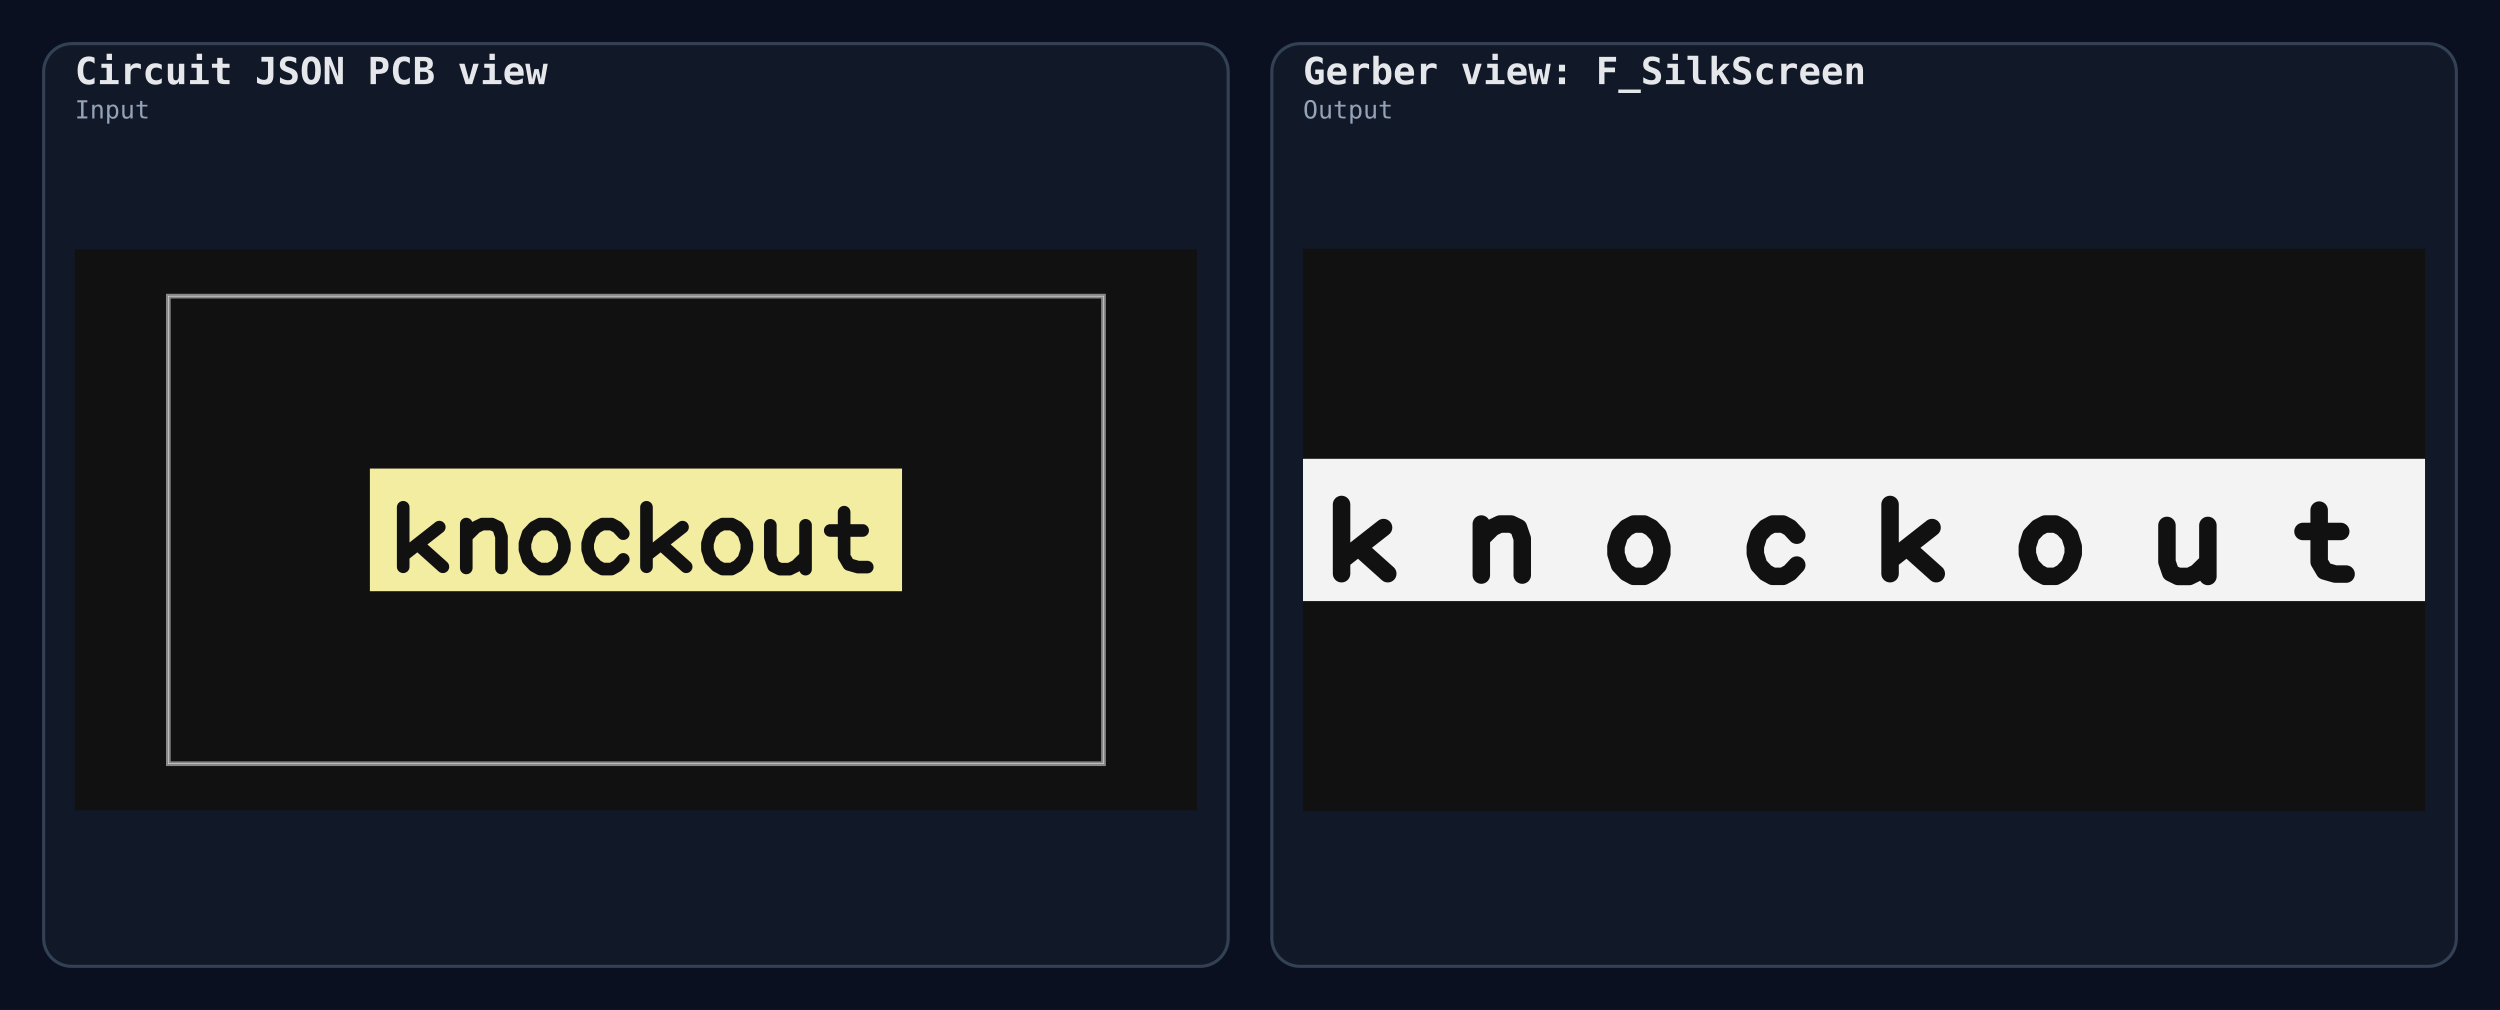
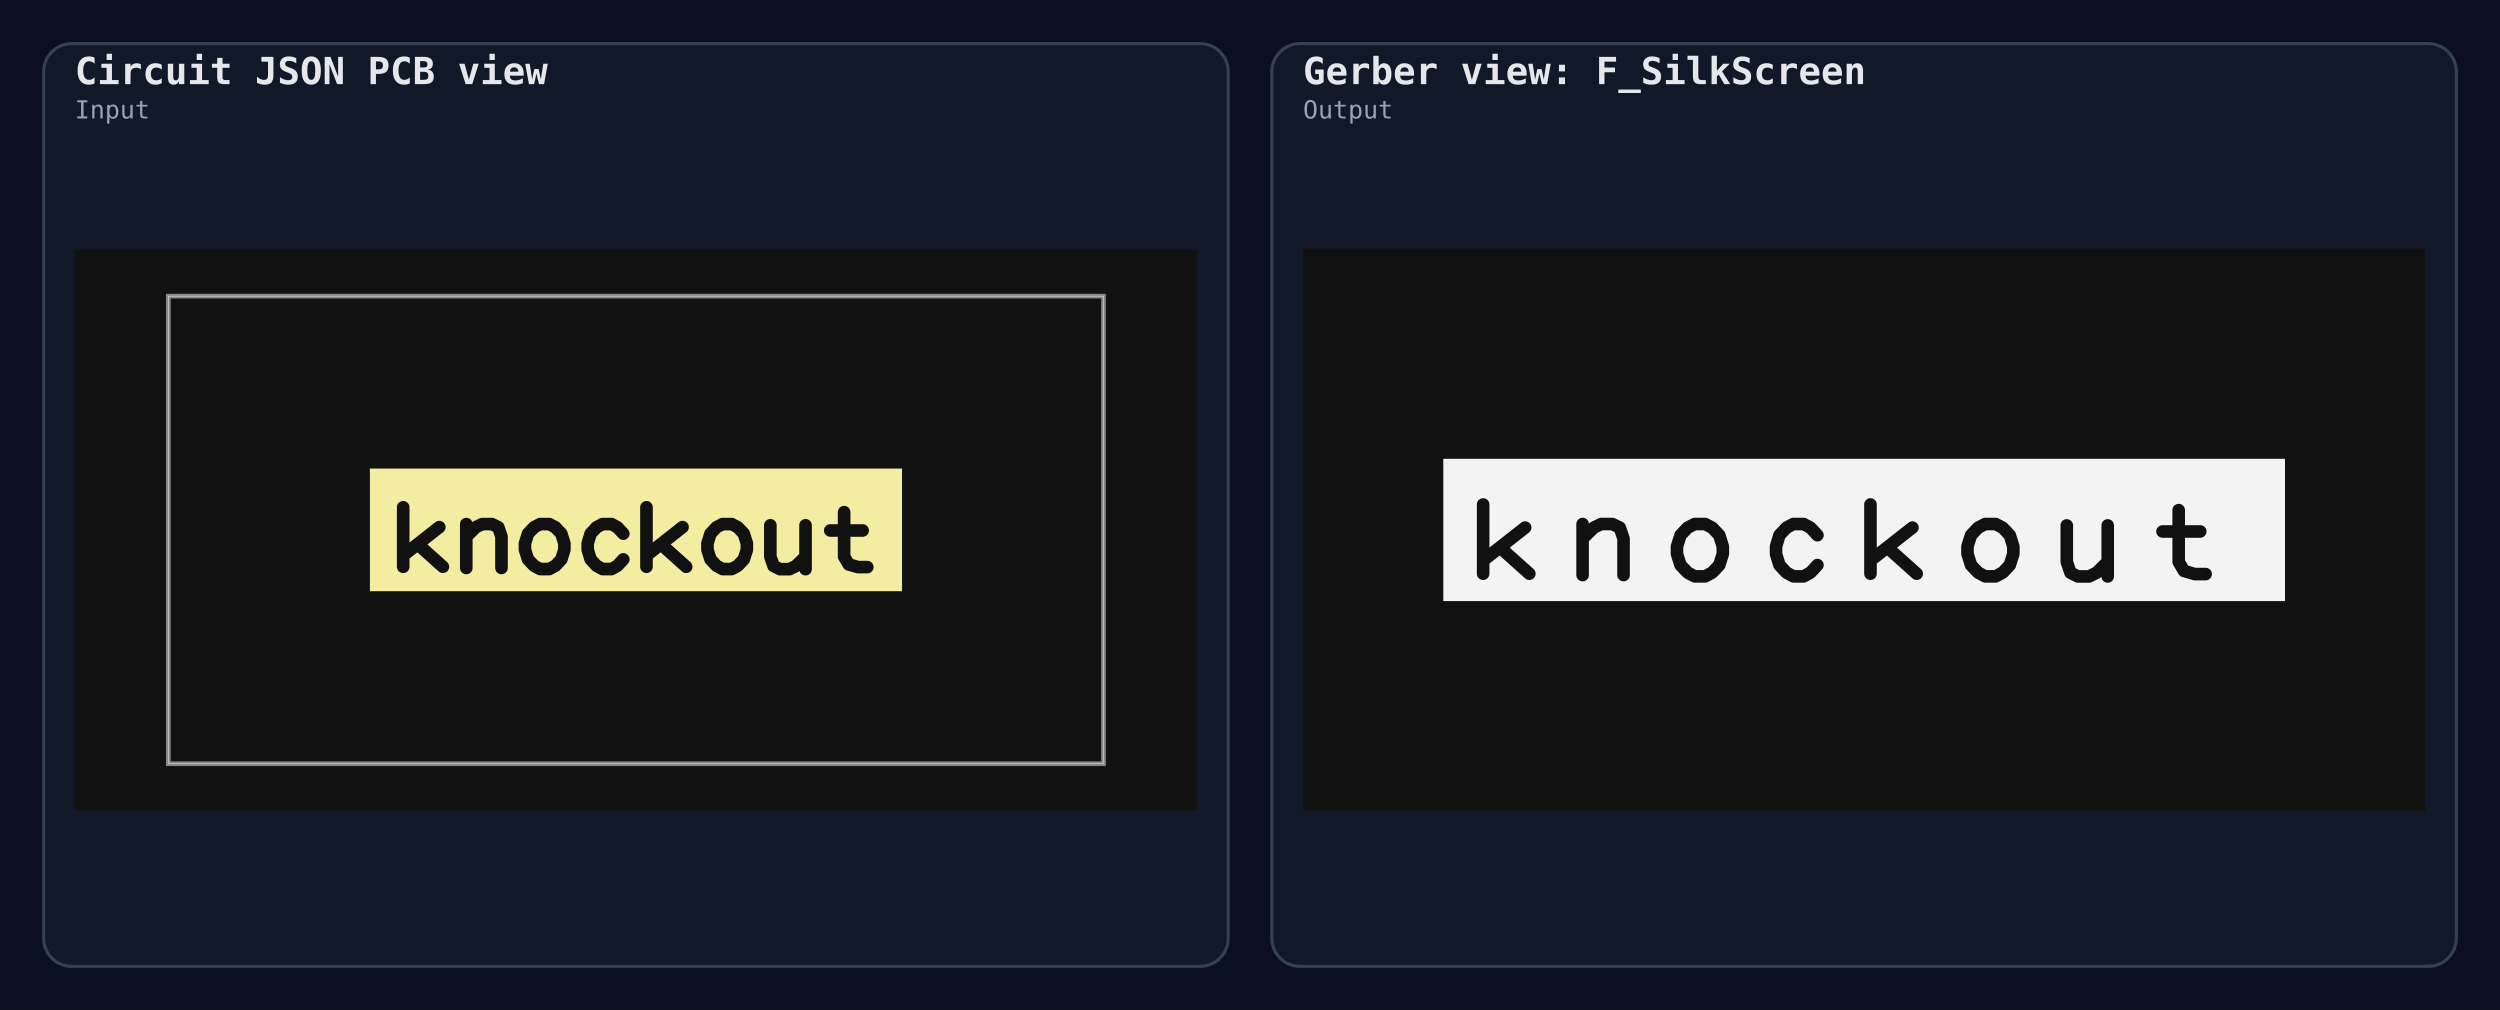
<svg xmlns="http://www.w3.org/2000/svg" version="1.1" viewBox="0 0 1604 648" width="1604" height="648">
  <defs>
    <style>.snapshot-label { font: 600 24px ui-monospace, SFMono-Regular, Menlo, monospace; fill: #e5e7eb; }.snapshot-subtitle { font: 500 16px ui-monospace, SFMono-Regular, Menlo, monospace; fill: #94a3b8; }</style>
  </defs>
  <rect x="0" y="0" width="1604" height="648" fill="#0b1020" />
  <rect x="28" y="28" width="760" height="592" rx="18" fill="#111827" stroke="#334155" stroke-width="2" />
  <rect x="816" y="28" width="760" height="592" rx="18" fill="#111827" stroke="#334155" stroke-width="2" />
  <text x="48" y="54" class="snapshot-label">Circuit JSON PCB view</text>
  <text x="836" y="54" class="snapshot-label">Gerber view: F_SilkScreen</text>
  <text x="48" y="76" class="snapshot-subtitle">Input</text>
  <text x="836" y="76" class="snapshot-subtitle">Output</text>
  <svg x="48" y="80" width="720" height="520" preserveAspectRatio="xMidYMid meet" viewBox="0 0 800 400">
    <style />
    <rect class="boundary" x="0" y="0" fill="#111111" width="800" height="400" data-type="pcb_background" data-pcb-layer="global" />
    <rect class="pcb-boundary" fill="none" stroke="#fff" stroke-width="0.3" x="66.667" y="33.333" width="666.667" height="333.333" data-type="pcb_boundary" data-pcb-layer="global" />
    <path class="pcb-board" d="M 66.667 366.667 L 733.333 366.667 L 733.333 33.333 L 66.667 33.333 Z" fill="none" stroke="rgba(255, 255, 255, 0.5)" stroke-width="3.333" data-type="pcb_board" data-pcb-layer="board" />
    <rect x="-5.694" y="-1.317" width="11.389" height="2.633" fill="#f2eda1" mask="url(#silkscreen-knockout-mask-silk_knockout_text-0)" transform="matrix(33.33333,0,0,33.33333,400,200)" class="pcb-silkscreen-text-knockout pcb-silkscreen-top" data-type="pcb_silkscreen_text" data-pcb-silkscreen-text-id="silk_knockout_text" data-pcb-layer="top" />
    <defs>
      <mask id="silkscreen-knockout-mask-silk_knockout_text-0">
        <rect x="-5.694" y="-1.317" width="11.389" height="2.633" fill="white" />
        <path d="M-4.977 -0.484L-4.977 0.788 M-4.205 -0.06L-4.977 0.546 M-4.668 0.304L-4.128 0.788 M-3.628 -0.125L-3.628 0.813 M-3.628 0.143L-3.423 -0.059 M-3.423 -0.059L-3.286 -0.125 M-3.286 -0.125L-3.081 -0.125 M-3.081 -0.125L-2.944 -0.059 M-2.944 -0.059L-2.875 0.143 M-2.875 0.143L-2.875 0.813 M-2.048 -0.125L-2.178 -0.057 M-2.178 -0.057L-2.307 0.08 M-2.307 0.08L-2.373 0.287 M-2.373 0.287L-2.373 0.425 M-2.373 0.425L-2.307 0.63 M-2.307 0.63L-2.178 0.767 M-2.178 0.767L-2.048 0.837 M-2.048 0.837L-1.854 0.837 M-1.854 0.837L-1.724 0.767 M-1.724 0.767L-1.595 0.63 M-1.595 0.63L-1.53 0.425 M-1.53 0.425L-1.53 0.287 M-1.53 0.287L-1.595 0.08 M-1.595 0.08L-1.724 -0.057 M-1.724 -0.057L-1.854 -0.125 M-1.854 -0.125L-2.048 -0.125 M-0.27 0.08L-0.397 -0.057 M-0.397 -0.057L-0.523 -0.125 M-0.523 -0.125L-0.713 -0.125 M-0.713 -0.125L-0.841 -0.057 M-0.841 -0.057L-0.968 0.08 M-0.968 0.08L-1.031 0.287 M-1.031 0.287L-1.031 0.425 M-1.031 0.425L-0.968 0.63 M-0.968 0.63L-0.841 0.767 M-0.841 0.767L-0.713 0.837 M-0.713 0.837L-0.523 0.837 M-0.523 0.837L-0.397 0.767 M-0.397 0.767L-0.27 0.63 M0.226 -0.484L0.226 0.788 M0.997 -0.06L0.226 0.546 M0.535 0.304L1.075 0.788 M1.854 -0.125L1.724 -0.057 M1.724 -0.057L1.595 0.08 M1.595 0.08L1.53 0.287 M1.53 0.287L1.53 0.425 M1.53 0.425L1.595 0.63 M1.595 0.63L1.724 0.767 M1.724 0.767L1.854 0.837 M1.854 0.837L2.048 0.837 M2.048 0.837L2.178 0.767 M2.178 0.767L2.307 0.63 M2.307 0.63L2.373 0.425 M2.373 0.425L2.373 0.287 M2.373 0.287L2.307 0.08 M2.307 0.08L2.178 -0.057 M2.178 -0.057L2.048 -0.125 M2.048 -0.125L1.854 -0.125 M2.875 -0.099L2.875 0.571 M2.875 0.571L2.944 0.771 M2.944 0.771L3.081 0.839 M3.081 0.839L3.286 0.839 M3.286 0.839L3.423 0.771 M3.423 0.771L3.628 0.571 M3.628 -0.099L3.628 0.839 M4.453 -0.38L4.453 0.571 M4.453 0.571L4.552 0.738 M4.552 0.738L4.75 0.795 M4.75 0.795L4.948 0.795 M4.156 0.012L4.849 0.012" fill="none" stroke="black" stroke-width="0.27" stroke-linecap="round" stroke-linejoin="round" />
      </mask>
    </defs>
  </svg>
  <svg x="836" y="80" width="720" height="520" preserveAspectRatio="xMidYMid meet" viewBox="-10025 -5025 20050 10050" version="1.1" stroke-linecap="round" stroke-linejoin="round" stroke-width="0" fill-rule="evenodd">
    <defs>
      <mask id="silkscreen-knockout-repro-overlay-F_SilkScreen_clear-1" fill="#000" stroke="#000">
        <g>
-           <rect x="-10050" y="-1275" width="20100" height="2550" fill="#fff" />
-           <path d="M -9335.925 454.59 -9335.925 -781.93 M -8585.808 41.849 -9335.925 -546.565 M -9035.674 -311.201 -8510.483 -781.93 M -6838.928 105.103 -6838.928 -806.393 M -6838.928 -155.327 -6639.612 40.938 -6506.122 105.103 -6306.802 105.103 -6174.226 40.938 -6107.481 -155.327 -6107.481 -806.393 M -4117.444 105.103 -4243.438 39.314 -4369.424 -94.19 -4432.934 -295.414 -4432.934 -428.923 -4369.424 -628.213 -4243.438 -761.723 -4117.444 -829.439 -3928.97 -829.439 -3802.974 -761.723 -3676.984 -628.213 -3613.475 -428.923 -3613.475 -295.414 -3676.984 -94.19 -3802.974 39.314 -3928.97 105.103 -4117.444 105.103 M -1203.209 -94.19 -1327.158 39.314 -1449.255 105.103 -1634.255 105.103 -1758.204 39.314 -1882.149 -94.19 -1943.2 -295.414 -1943.2 -428.923 -1882.149 -628.213 -1758.204 -761.723 -1634.255 -829.439 -1449.255 -829.439 -1327.158 -761.723 -1203.209 -628.213 M 464.076 454.59 464.076 -781.93 M 1214.192 41.849 464.076 -546.565 M 764.327 -311.201 1289.517 -781.93 M 3232.556 105.103 3106.562 39.314 2980.576 -94.19 2917.066 -295.414 2917.066 -428.923 2980.576 -628.213 3106.562 -761.723 3232.556 -829.439 3421.03 -829.439 3547.026 -761.723 3673.016 -628.213 3736.525 -428.923 3736.525 -295.414 3673.016 -94.19 3547.026 39.314 3421.03 105.103 3232.556 105.103 M 5411.072 80.321 5411.072 -570.735 5477.815 -765.119 5610.388 -831.17 5809.706 -831.17 5943.198 -765.119 6142.519 -570.735 M 6142.519 80.321 6142.519 -831.17 M 8130.556 353.759 8130.556 -571.461 8226.79 -733.815 8419.269 -788.984 8611.745 -788.984 M 7841.846 -27.648 8515.507 -27.648" fill="none" stroke-width="312.5" />
+           <rect x="-7520.52" y="-1275" width="15041.04" height="2550" fill="#fff" />
+           <path d="M -6806.444 454.59 -6806.444 -781.93 M -6056.328 41.849 -6806.444 -546.565 M -6506.193 -311.201 -5981.003 -781.93 M -5029.318 105.103 -5029.318 -806.393 M -5029.318 -155.327 -4830.002 40.938 -4696.512 105.103 -4497.192 105.103 -4364.616 40.938 -4297.871 -155.327 -4297.871 -806.393 M -3027.704 105.103 -3153.698 39.314 -3279.684 -94.19 -3343.194 -295.414 -3343.194 -428.923 -3279.684 -628.213 -3153.698 -761.723 -3027.704 -829.439 -2839.23 -829.439 -2713.234 -761.723 -2587.244 -628.213 -2523.735 -428.923 -2523.735 -295.414 -2587.244 -94.19 -2713.234 39.314 -2839.23 105.103 -3027.704 105.103 M -833.339 -94.19 -957.288 39.314 -1079.385 105.103 -1264.385 105.103 -1388.334 39.314 -1512.279 -94.19 -1573.33 -295.414 -1573.33 -428.923 -1512.279 -628.213 -1388.334 -761.723 -1264.385 -829.439 -1079.385 -829.439 -957.288 -761.723 -833.339 -628.213 M 114.076 454.59 114.076 -781.93 M 864.192 41.849 114.076 -546.565 M 414.327 -311.201 939.517 -781.93 M 2162.686 105.103 2036.692 39.314 1910.706 -94.19 1847.196 -295.414 1847.196 -428.923 1910.706 -628.213 2036.692 -761.723 2162.686 -829.439 2351.16 -829.439 2477.156 -761.723 2603.146 -628.213 2666.655 -428.923 2666.655 -295.414 2603.146 -94.19 2477.156 39.314 2351.16 105.103 2162.686 105.103 M 3621.332 80.321 3621.332 -570.735 3688.075 -765.119 3820.648 -831.17 4019.966 -831.17 4153.458 -765.119 4352.779 -570.735 M 4352.779 80.321 4352.779 -831.17 M 5620.946 353.759 5620.946 -571.461 5717.18 -733.815 5909.659 -788.984 6102.135 -788.984 M 5332.236 -27.648 6005.897 -27.648" fill="none" stroke-width="225" />
        </g>
      </mask>
    </defs>
    <rect x="-10025" y="-5025" width="20050" height="10050" fill="#111111" />
    <g transform="scale(1,-1)">
      <g id="silkscreen-knockout-repro-overlay-F_Mask" fill="#004200" stroke="#004200" />
      <g id="silkscreen-knockout-repro-overlay-F_SilkScreen" fill="#f3f3f3" stroke="#f3f3f3">
        <g mask="url(#silkscreen-knockout-repro-overlay-F_SilkScreen_clear-1)">
-           <path d="M -10050 -1275 10050 -1275 10050 1275 -10050 1275 -10050 -1275" />
+           <path d="M -7520.52 -1275 7520.52 -1275 7520.52 1275 -7520.52 1275 -7520.52 -1275" />
        </g>
      </g>
    </g>
  </svg>
</svg>
